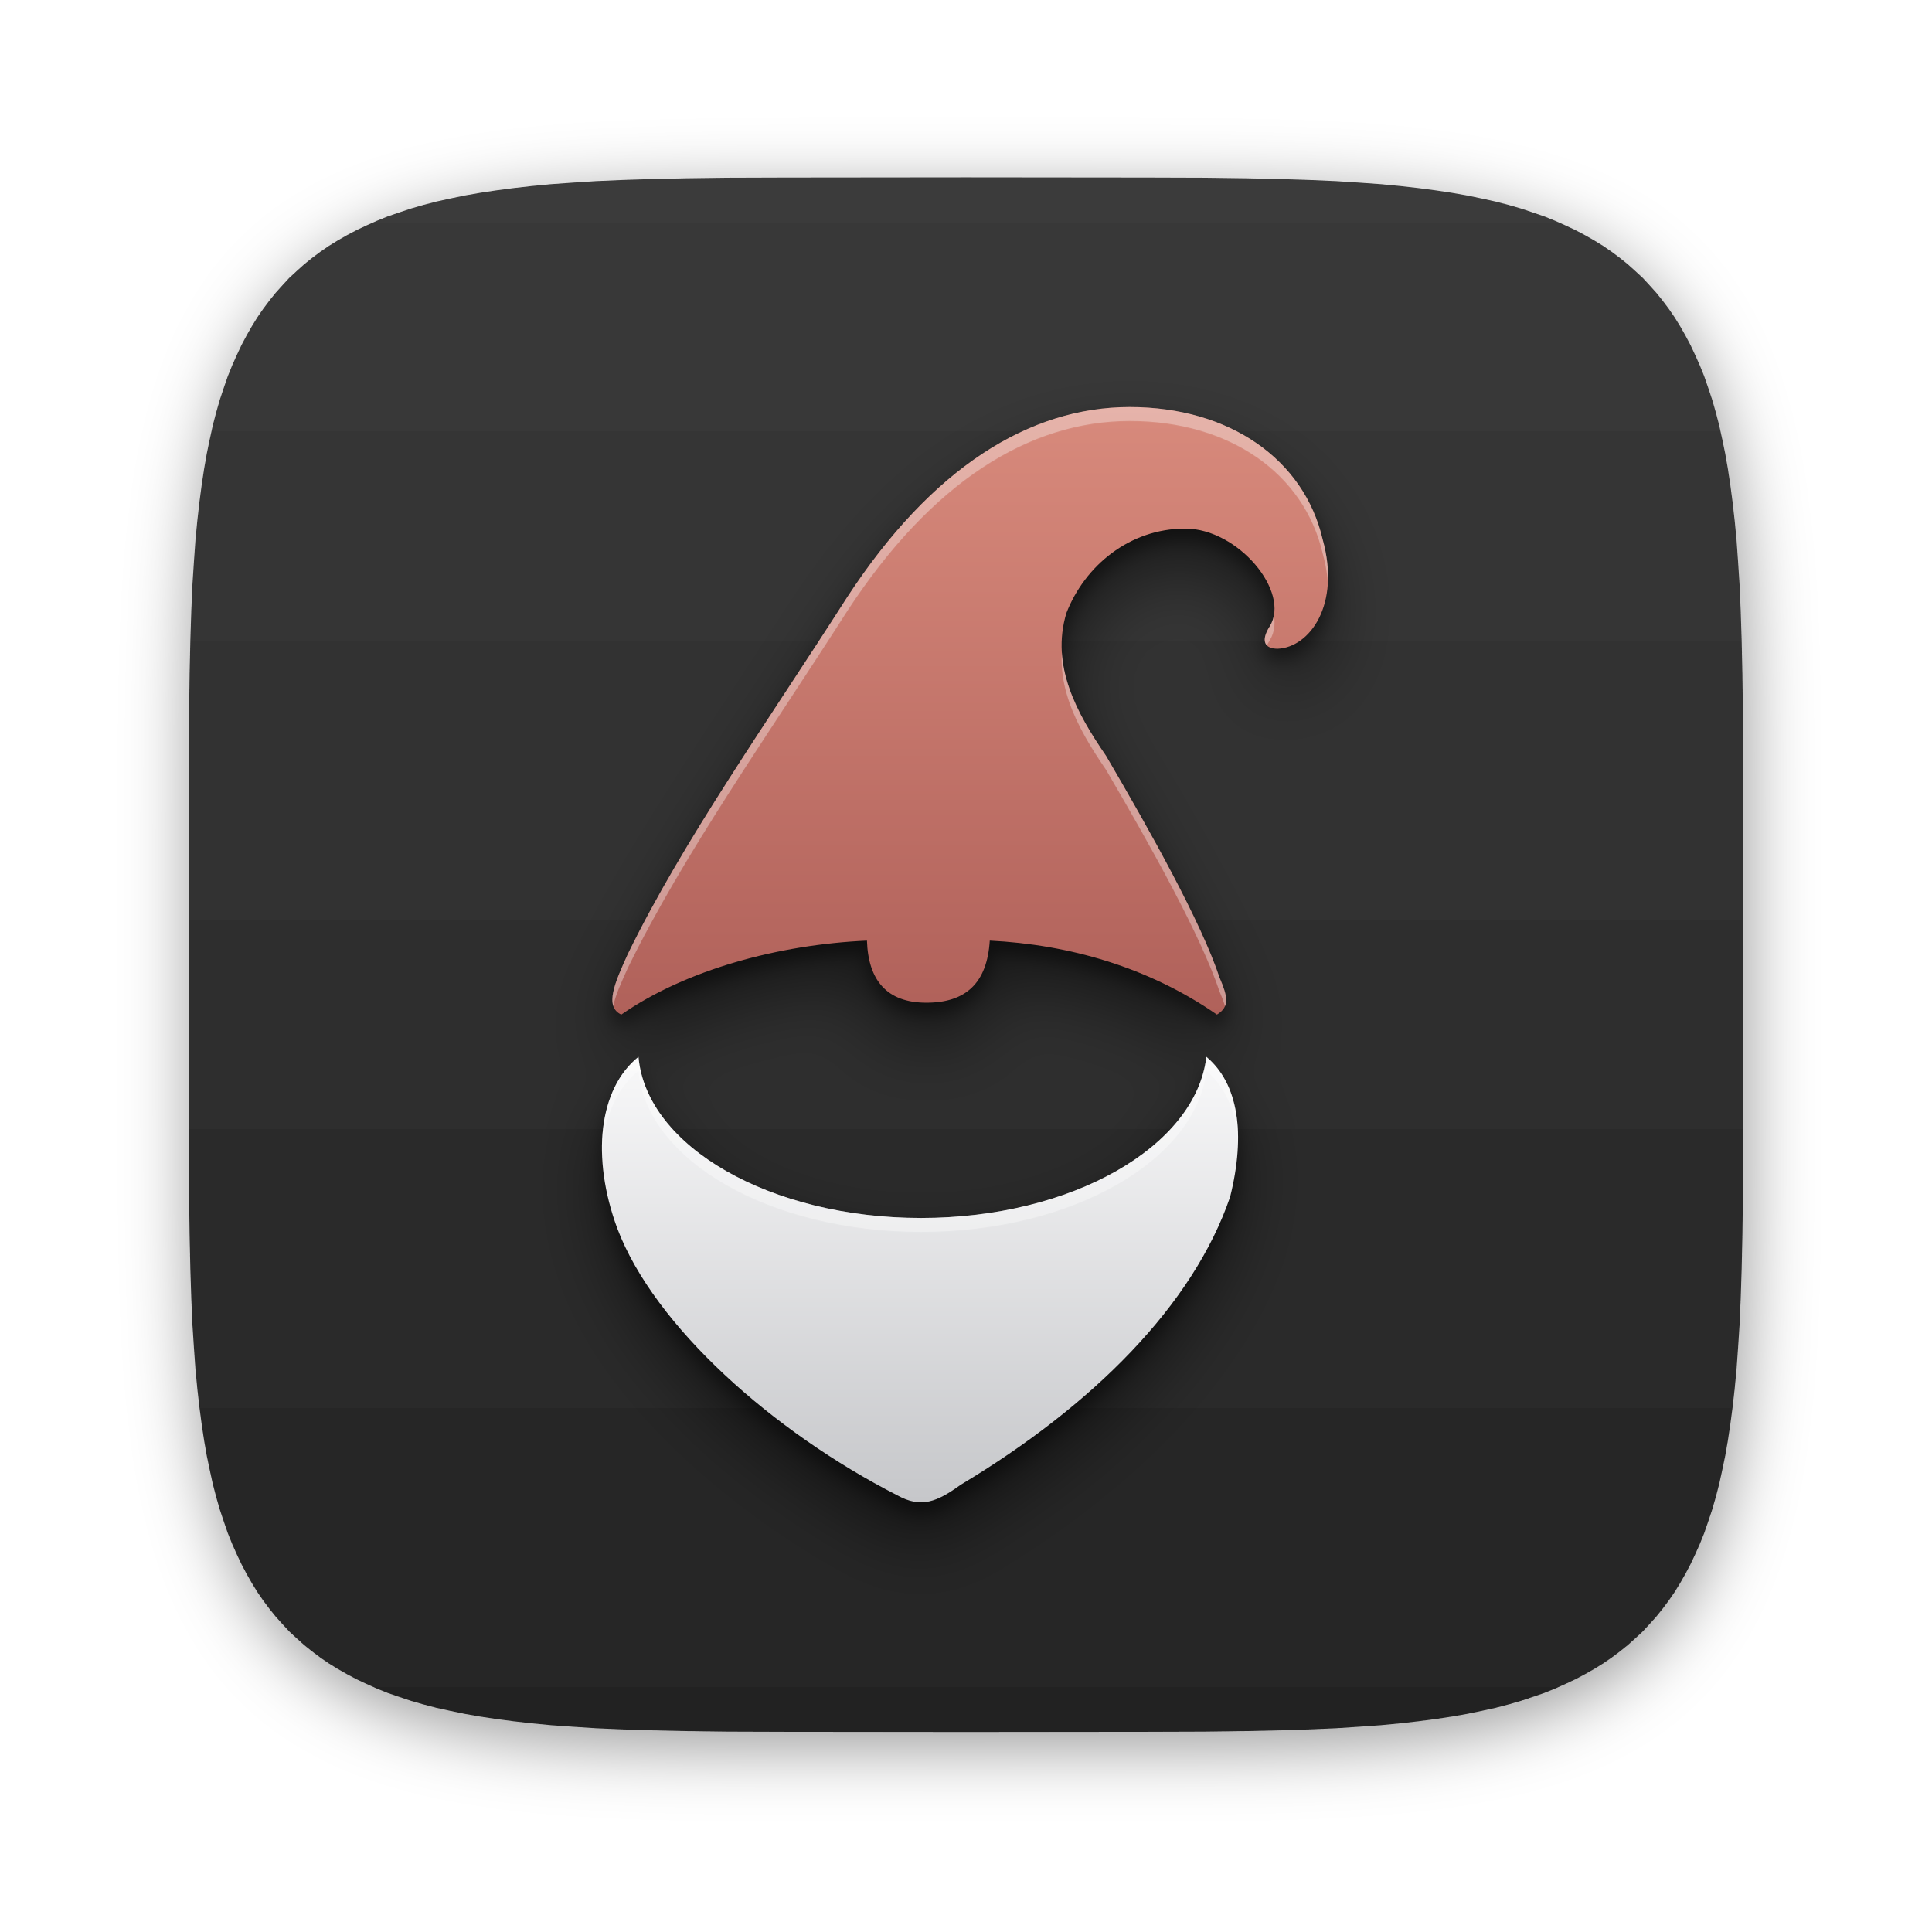
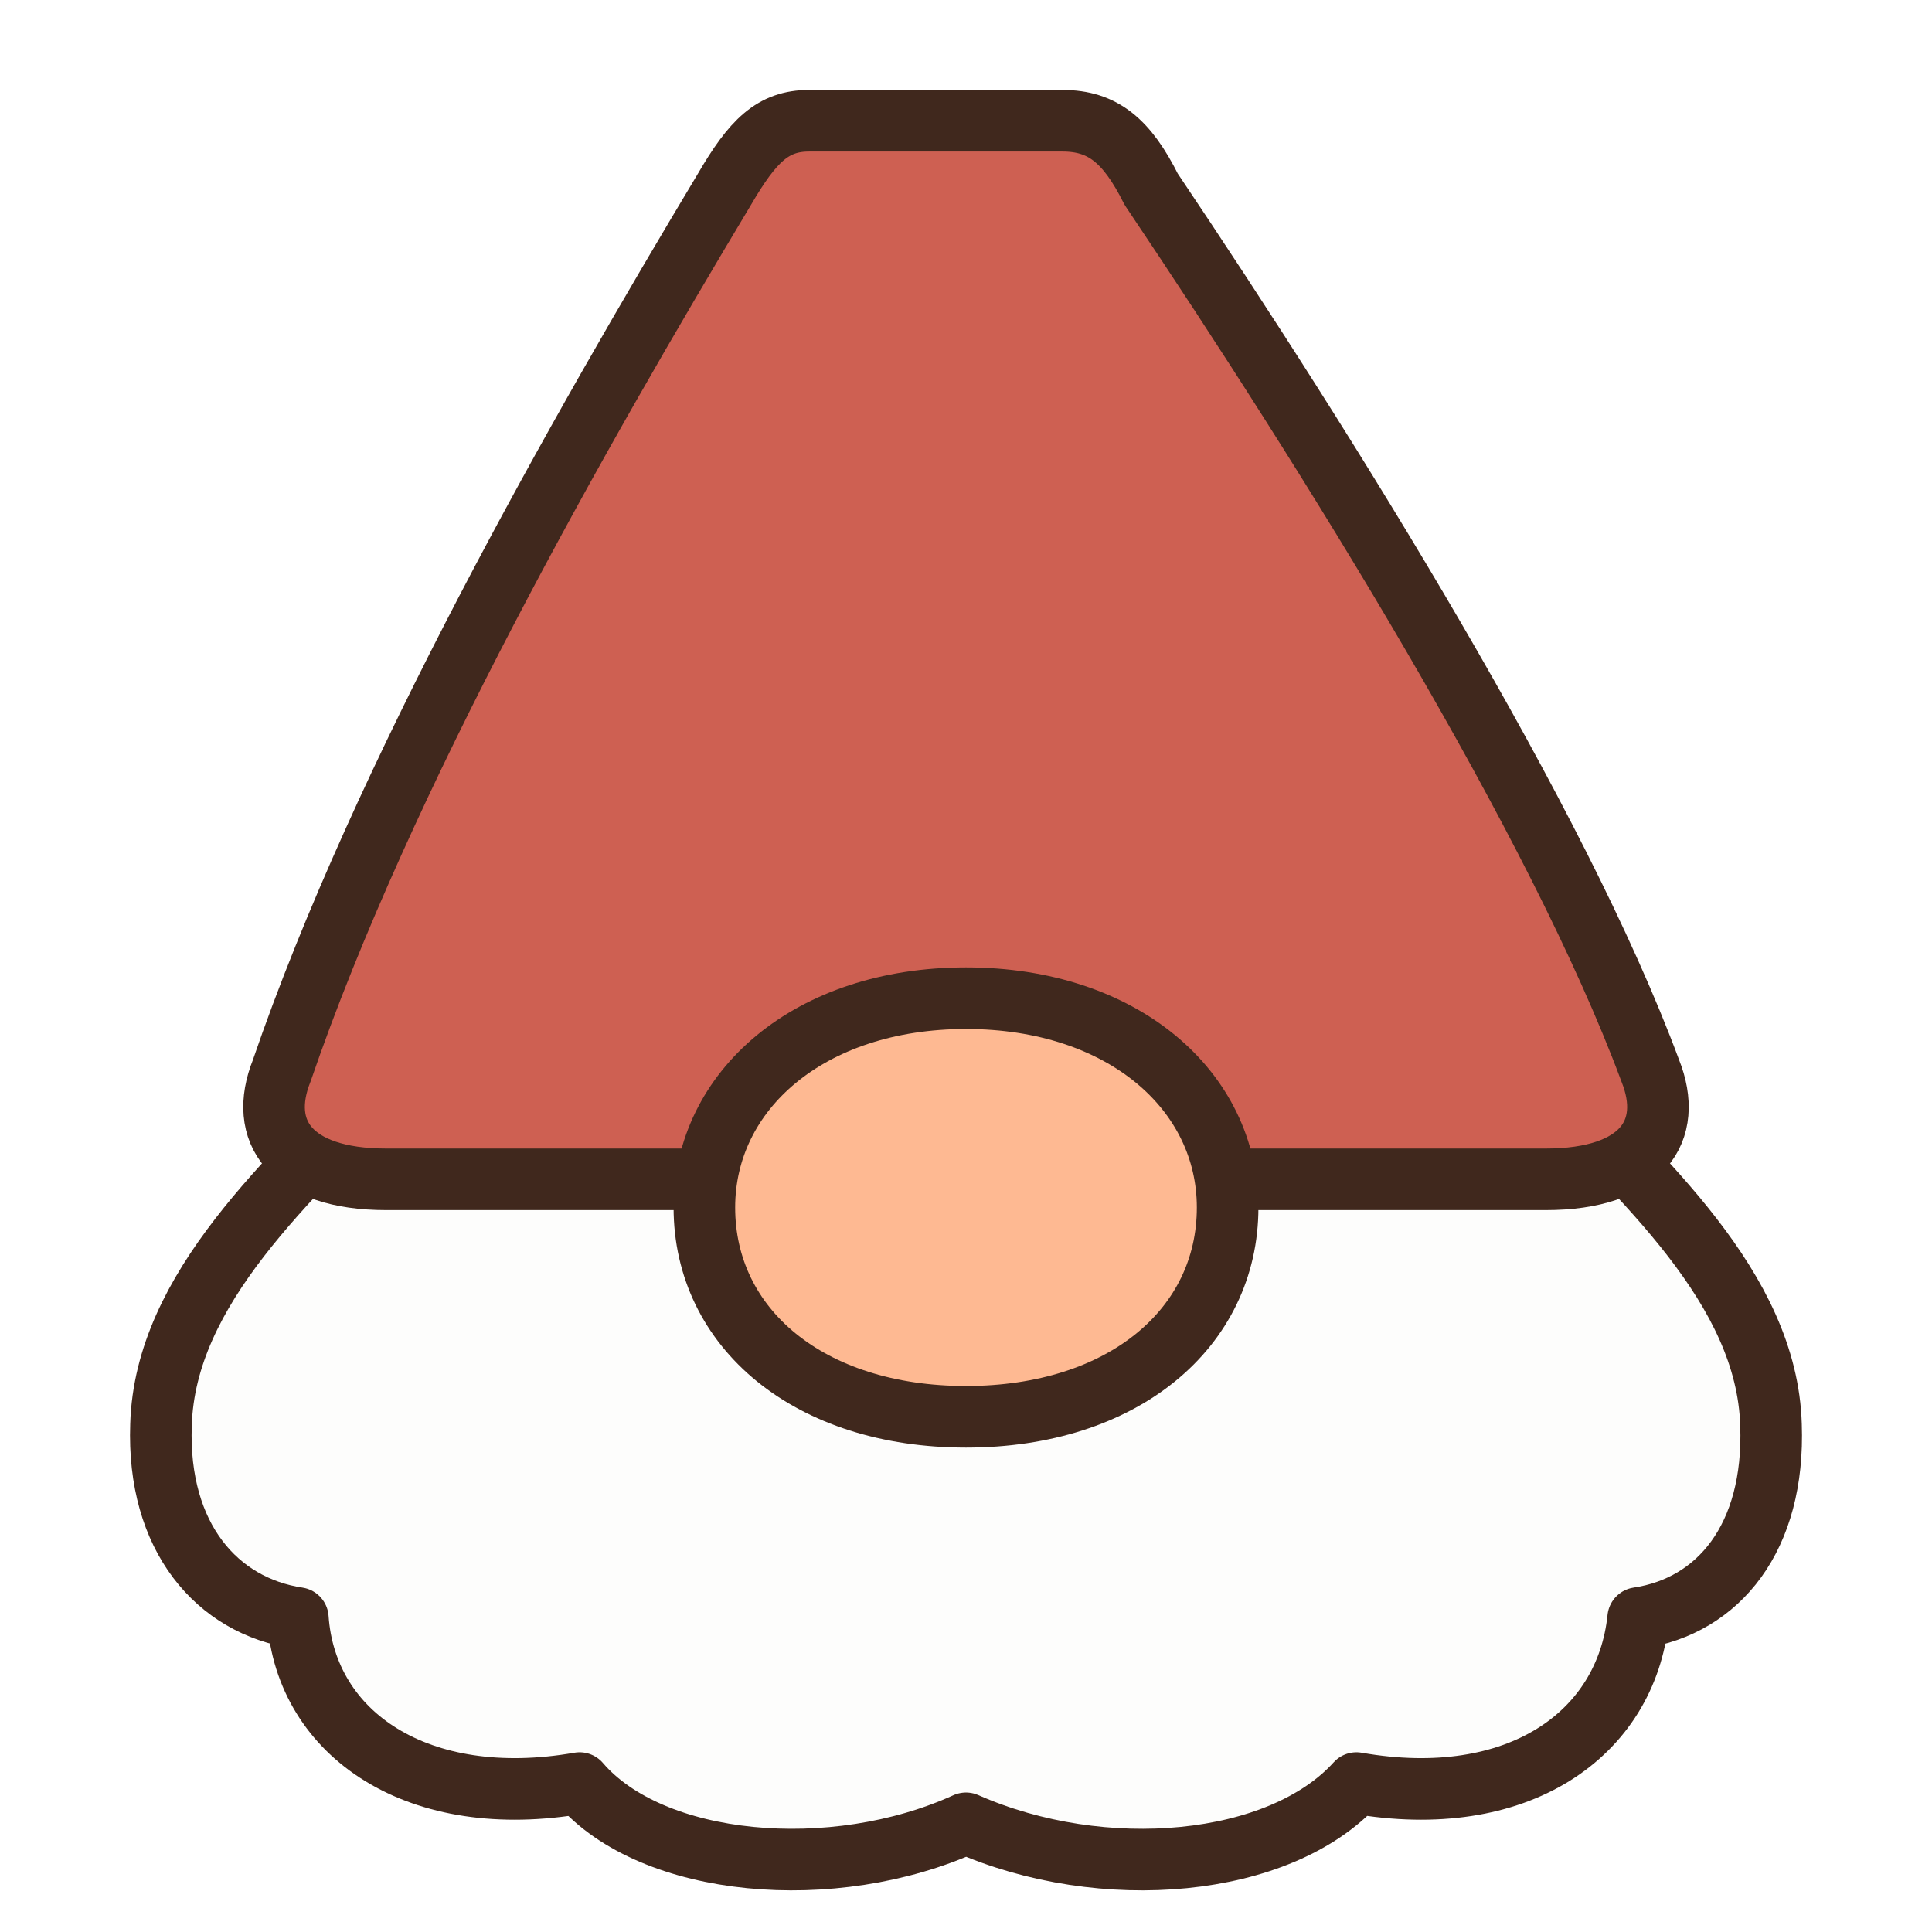
- <svg xmlns="http://www.w3.org/2000/svg" viewBox="0 0 1024 1024">
-   <defs>
-     <linearGradient id="plate" x1="0" y1="0" x2="0" y2="1">
-       <stop offset="0" stop-color="#3A3A3A" />
-       <stop offset="1" stop-color="#242424" />
-     </linearGradient>
-     <linearGradient id="hat" x1="0" y1="0" x2="0" y2="1">
-       <stop offset="0" stop-color="#D88A7C" />
-       <stop offset="1" stop-color="#B0615A" />
-     </linearGradient>
-     <linearGradient id="beard" x1="0" y1="0" x2="0" y2="1">
-       <stop offset="0" stop-color="#F8F8F9" />
-       <stop offset="1" stop-color="#C6C7CA" />
-     </linearGradient>
-     <filter id="sh" x="-30%" y="-30%" width="160%" height="170%" color-interpolation-filters="sRGB">
-       <feGaussianBlur in="SourceAlpha" stdDeviation="18.13" />
-       <feOffset dy="19.78" result="o1" />
-       <feComponentTransfer in="o1" result="s1">
-         <feFuncA type="linear" slope="0.5" />
-       </feComponentTransfer>
-       <feGaussianBlur in="SourceAlpha" stdDeviation="4.53" />
-       <feOffset dy="5.77" result="o2" />
-       <feComponentTransfer in="o2" result="s2">
-         <feFuncA type="linear" slope="0.42" />
-       </feComponentTransfer>
-       <feOffset in="SourceAlpha" dy="7.42" result="dn" />
-       <feComposite in="SourceAlpha" in2="dn" operator="out" result="rimA" />
-       <feFlood flood-color="#fff" flood-opacity="0.35" />
-       <feComposite in2="rimA" operator="in" result="rimW" />
-       <feMerge>
-         <feMergeNode in="s1" />
-         <feMergeNode in="s2" />
-         <feMergeNode in="SourceGraphic" />
-         <feMergeNode in="rimW" />
-       </feMerge>
-     </filter>
-     <filter id="drop" x="-20%" y="-20%" width="140%" height="150%" color-interpolation-filters="sRGB">
-       <feDropShadow dy="8" stdDeviation="18" flood-color="#000" flood-opacity="0.4" />
-     </filter>
-   </defs>
-   <path fill="url(#plate)" filter="url(#drop)" d="M924.0 506.0L923.9 602.0L923.8 632.6L923.5 654.9L923.1 673.0L922.6 688.5L922.0 702.2L921.2 714.5L920.4 725.8L919.4 736.2L918.3 745.9L917.1 755.0L915.8 763.6L914.4 771.6L912.8 779.3L911.2 786.6L909.4 793.5L907.5 800.1L905.4 806.4L903.3 812.5L901.0 818.2L898.5 823.8L896.0 829.1L893.3 834.2L890.5 839.1L887.6 843.8L884.5 848.3L881.2 852.7L877.9 856.8L874.3 860.8L870.7 864.7L866.8 868.3L862.8 871.9L858.7 875.2L854.3 878.5L849.8 881.6L845.1 884.5L840.2 887.3L835.1 890.0L829.8 892.5L824.2 895.0L818.5 897.3L812.4 899.4L806.1 901.5L799.5 903.4L792.6 905.2L785.3 906.8L777.6 908.4L769.6 909.8L761.0 911.1L751.9 912.3L742.2 913.4L731.8 914.4L720.5 915.2L708.2 916.0L694.5 916.6L679.0 917.1L660.9 917.5L638.6 917.8L608.0 917.9L512.0 918.0L416.0 917.9L385.4 917.8L363.1 917.5L345.0 917.1L329.5 916.6L315.8 916.0L303.5 915.2L292.2 914.4L281.8 913.4L272.1 912.3L263.0 911.1L254.4 909.8L246.4 908.4L238.7 906.8L231.4 905.2L224.5 903.4L217.9 901.5L211.6 899.4L205.5 897.3L199.8 895.0L194.2 892.5L188.9 890.0L183.8 887.3L178.9 884.5L174.2 881.6L169.7 878.5L165.3 875.2L161.2 871.9L157.2 868.3L153.3 864.7L149.7 860.8L146.1 856.8L142.8 852.7L139.5 848.3L136.4 843.8L133.5 839.1L130.7 834.2L128.0 829.1L125.5 823.8L123.0 818.2L120.7 812.5L118.6 806.4L116.5 800.1L114.6 793.5L112.8 786.6L111.2 779.3L109.6 771.6L108.2 763.6L106.9 755.0L105.7 745.9L104.6 736.2L103.6 725.8L102.8 714.5L102.0 702.2L101.4 688.5L100.9 673.0L100.5 654.9L100.2 632.6L100.1 602.0L100.0 506.0L100.1 410.0L100.2 379.4L100.5 357.1L100.9 339.0L101.4 323.5L102.0 309.8L102.8 297.5L103.6 286.2L104.6 275.8L105.7 266.1L106.9 257.0L108.2 248.4L109.6 240.4L111.2 232.7L112.8 225.4L114.6 218.5L116.5 211.9L118.6 205.6L120.7 199.5L123.0 193.8L125.5 188.2L128.0 182.9L130.7 177.8L133.5 172.9L136.4 168.2L139.5 163.7L142.8 159.3L146.1 155.2L149.7 151.2L153.3 147.3L157.2 143.7L161.2 140.1L165.3 136.8L169.7 133.5L174.2 130.4L178.9 127.5L183.8 124.7L188.9 122.0L194.2 119.5L199.8 117.0L205.5 114.7L211.6 112.6L217.9 110.5L224.5 108.6L231.4 106.8L238.7 105.2L246.4 103.6L254.4 102.2L263.0 100.9L272.1 99.7L281.8 98.6L292.2 97.6L303.5 96.8L315.8 96.0L329.5 95.4L345.0 94.9L363.1 94.5L385.4 94.2L416.0 94.1L512.0 94.0L608.0 94.1L638.6 94.2L660.9 94.5L679.0 94.9L694.5 95.4L708.2 96.0L720.5 96.8L731.8 97.6L742.2 98.6L751.9 99.7L761.0 100.9L769.6 102.2L777.6 103.6L785.3 105.2L792.6 106.8L799.5 108.6L806.1 110.5L812.4 112.6L818.5 114.7L824.2 117.0L829.8 119.5L835.1 122.0L840.2 124.7L845.1 127.5L849.8 130.4L854.3 133.5L858.7 136.8L862.8 140.1L866.8 143.7L870.7 147.3L874.3 151.2L877.9 155.2L881.2 159.3L884.5 163.7L887.6 168.2L890.5 172.9L893.3 177.8L896.0 182.9L898.5 188.2L901.0 193.8L903.3 199.5L905.4 205.6L907.5 211.9L909.4 218.5L911.2 225.4L912.8 232.7L914.4 240.4L915.8 248.4L917.1 257.0L918.3 266.1L919.4 275.8L920.4 286.2L921.2 297.5L922.0 309.8L922.6 323.5L923.1 339.0L923.5 357.1L923.8 379.4L923.9 410.0Z" />
-   <g filter="url(#sh)">
-     <g transform="translate(153.60 147.15) scale(0.7)">
-       <path fill="url(#hat)" d="M251 558 C238 552 246 534 256 512 C298 426 362 336 422 242 C486 144 560 98 636 98 C712 98 768 138 782 198 C796 248 772 280 748 281 C738 281 735 275 742 264 C758 238 718 190 678 190 C636 190 602 218 588 254 C576 294 596 330 618 362 C652 420 690 488 704 530 C710 544 712 552 702 558 C650 522 590 505 530 502 C528 534 512 549 482 549 C452 549 438 532 437 502 C370 505 300 524 251 558 Z" />
-       <path fill="url(#beard)" d="M264 590 C270 658 364 712 478 712 C592 712 686 658 694 590 C718 610 724 648 712 696 C684 778 608 854 508 914 C490 927 478 932 460 922 C366 874 276 794 248 720 C228 666 234 614 264 590 Z" />
-     </g>
+ <svg xmlns="http://www.w3.org/2000/svg" width="256" height="256" viewBox="0 0 48 48">
+   <g stroke="#40281d" stroke-width="1.53" stroke-linecap="round" stroke-linejoin="round">
+     <path fill="#fdfdfc" d="M9.7 26.7 C7.2 29.3 4.1 32 4 35.4 C3.9 38.2 5.4 39.9 7.4 40.2 C7.6 43.1 10.4 45 14.4 44.3 C16.2 46.4 20.7 46.8 24 45.3 C27.4 46.8 31.8 46.4 33.7 44.3 C37.7 45 40.4 43.1 40.7 40.2 C42.7 39.9 44.1 38.2 44 35.4 C43.9 32 40.8 29.3 38.3 26.7 Z" />
+     <path fill="#ce6052" d="M20.1 3 H26.4 C27.4 3 28 3.5 28.6 4.7 C33.1 11.4 38.7 20.4 41 26.6 C41.6 28.1 40.8 29.3 38.4 29.3 H9.6 C7.2 29.3 6.4 28.1 7 26.6 C9.5 19.3 14.4 10.7 18 4.7 C18.7 3.5 19.2 3 20.1 3 Z" />
+     <path fill="#feb992" d="M24 24.8 C27.9 24.8 30.5 27.1 30.5 30 C30.5 33 27.9 35.2 24 35.2 C20.1 35.2 17.5 33 17.5 30 C17.5 27.1 20.1 24.8 24 24.8 Z" />
  </g>
</svg>
